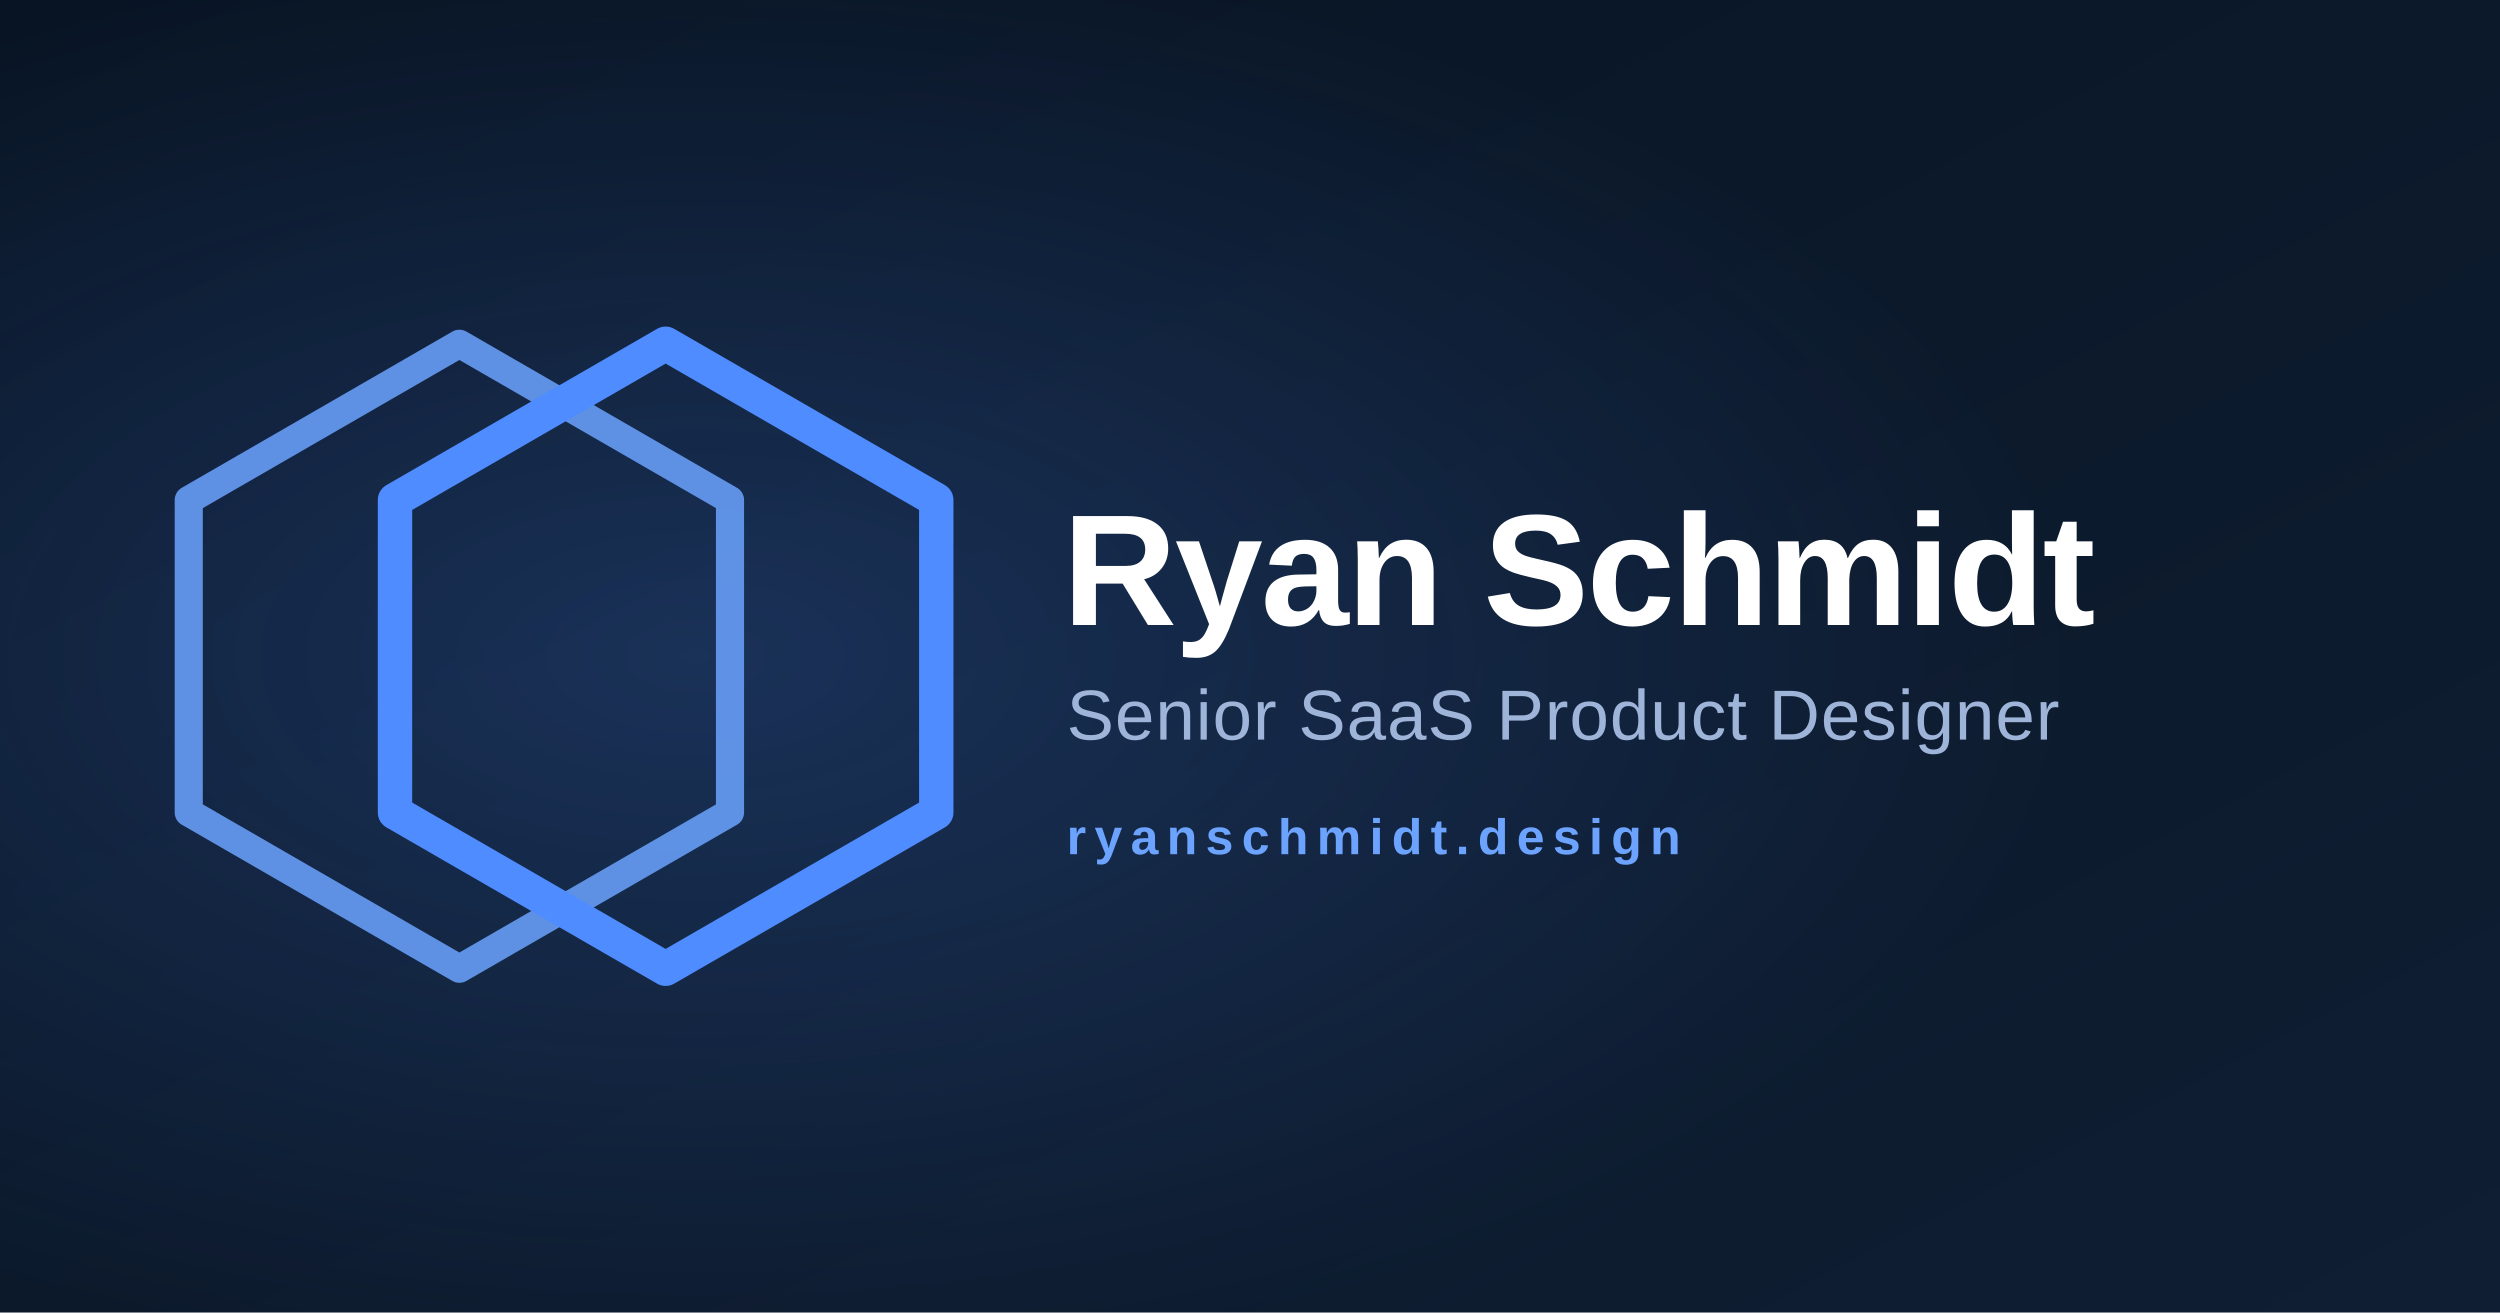
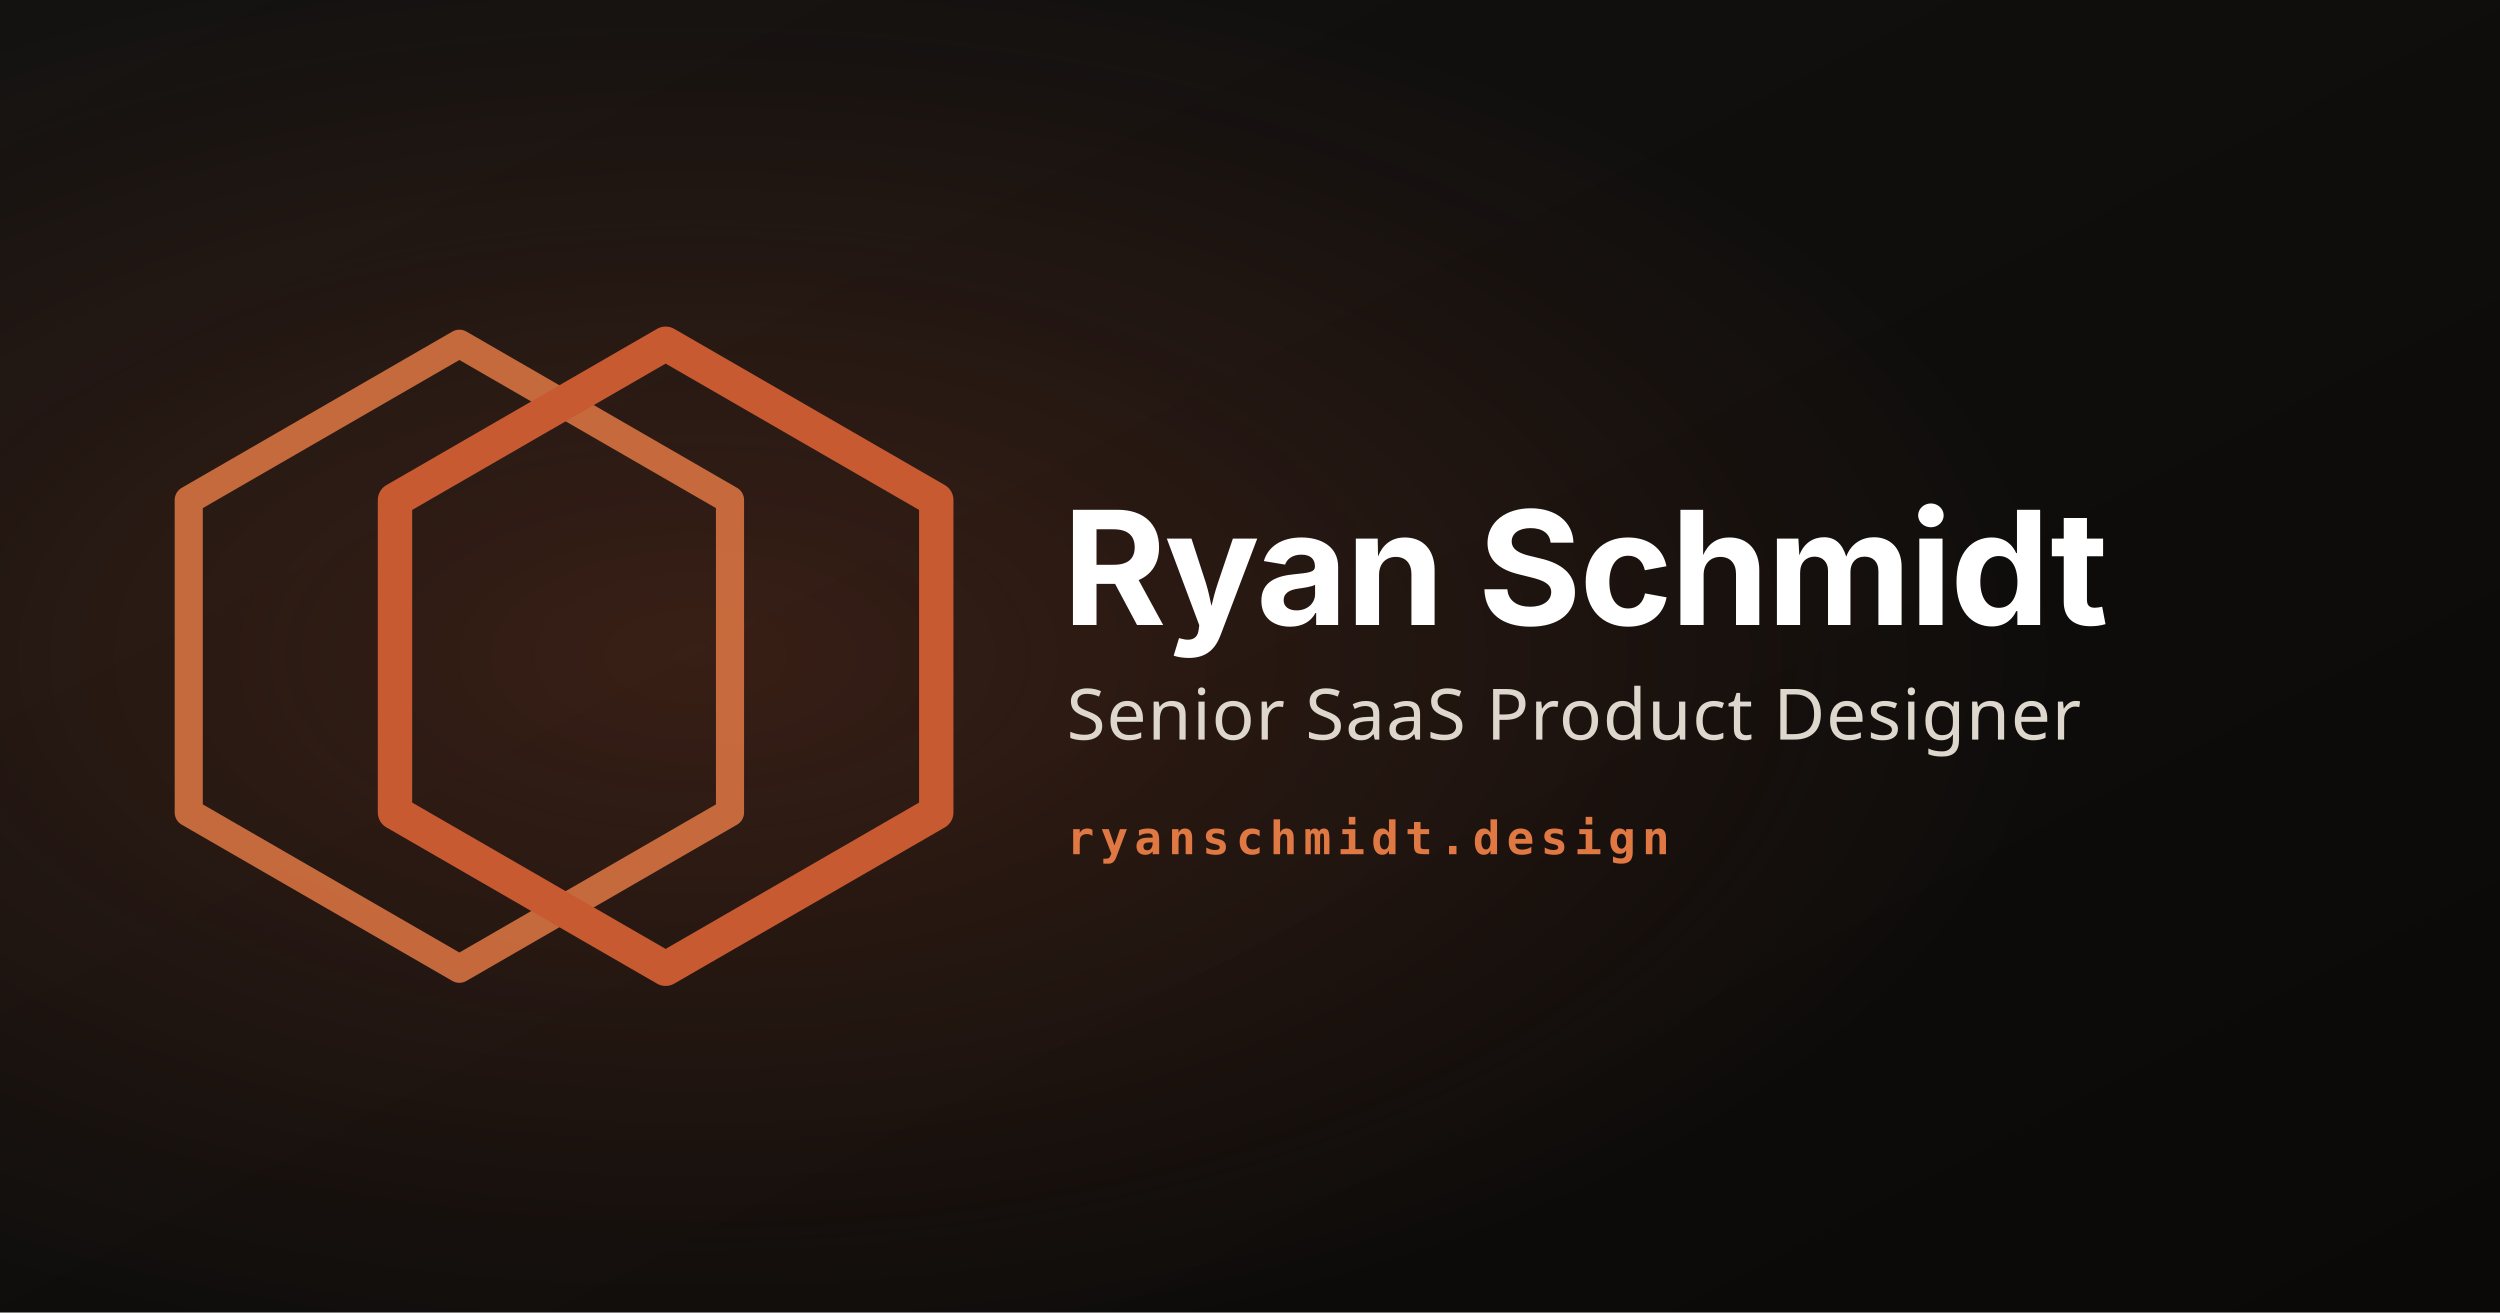
<svg xmlns="http://www.w3.org/2000/svg" viewBox="0 0 1200 630">
  <defs>
    <linearGradient id="bg" x1="0" y1="0" x2="1" y2="1">
-       <stop offset="0%" stop-color="#081423" />
-       <stop offset="100%" stop-color="#0F1E33" />
+       <stop offset="0%" stop-color="#131211" />
+       <stop offset="100%" stop-color="#0A0908" />
    </linearGradient>
    <radialGradient id="halo" cx="28%" cy="50%" r="55%">
-       <stop offset="0%" stop-color="#4F8CFF" stop-opacity="0.22" />
-       <stop offset="100%" stop-color="#4F8CFF" stop-opacity="0" />
+       <stop offset="0%" stop-color="#C85A32" stop-opacity="0.22" />
+       <stop offset="100%" stop-color="#C85A32" stop-opacity="0" />
    </radialGradient>
  </defs>
  <rect width="1200" height="630" fill="url(#bg)" />
  <rect width="1200" height="630" fill="url(#halo)" />
  <defs>
    <radialGradient id="bloom" cx="50%" cy="50%" r="50%">
-       <stop offset="0%" stop-color="#D9ECFF" stop-opacity="0.18" />
-       <stop offset="100%" stop-color="#D9ECFF" stop-opacity="0" />
+       <stop offset="0%" stop-color="#F5E6DF" stop-opacity="0.18" />
+       <stop offset="100%" stop-color="#F5E6DF" stop-opacity="0" />
    </radialGradient>
    <circle cx="270" cy="315" r="230" fill="url(#bloom)" />
  </defs>
-   <path d="M220.5 465L350.404 390L350.404 240L220.5 165L90.596 240L90.596 390Z" fill="none" stroke="#6BA3FF" stroke-width="13.5" stroke-linecap="round" stroke-linejoin="round" opacity="0.85" />
-   <path d="M319.5 465L449.404 390L449.404 240L319.5 165L189.596 240L189.596 390Z" fill="none" stroke="#4F8CFF" stroke-width="16.5" stroke-linecap="round" stroke-linejoin="round" opacity="1" />
-   <text x="510" y="300" font-family="Helvetica Neue, Arial, sans-serif" font-size="76" font-weight="700" fill="#FFFFFF" letter-spacing="-1">Ryan Schmidt</text>
-   <text x="512" y="355" font-family="Helvetica Neue, Arial, sans-serif" font-size="34" font-weight="500" fill="#9FB4D9" letter-spacing="0.5">Senior SaaS Product Designer</text>
-   <text x="512" y="410" font-family="Helvetica Neue, Arial, sans-serif" font-size="24" font-weight="600" fill="#6BA3FF" letter-spacing="4">ryanschmidt.design</text>
+   <path d="M220.5 465L350.404 390L350.404 240L220.5 165L90.596 240L90.596 390Z" fill="none" stroke="#E07844" stroke-width="13.5" stroke-linecap="round" stroke-linejoin="round" opacity="0.85" />
+   <path d="M319.5 465L449.404 390L449.404 240L319.5 165L189.596 240L189.596 390Z" fill="none" stroke="#C85A32" stroke-width="16.5" stroke-linecap="round" stroke-linejoin="round" opacity="1" />
+   <text x="510" y="300" font-family="'IBM Plex Sans', -apple-system, sans-serif" font-size="76" font-weight="700" fill="#FFFFFF" letter-spacing="-1">Ryan Schmidt</text>
+   <text x="512" y="355" font-family="'IBM Plex Sans', sans-serif" font-size="34" font-weight="500" fill="#DDD7CD" letter-spacing="0.5">Senior SaaS Product Designer</text>
+   <text x="512" y="410" font-family="'Space Mono', monospace" font-size="22" font-weight="600" fill="#E07844" letter-spacing="3">ryanschmidt.design</text>
</svg>
